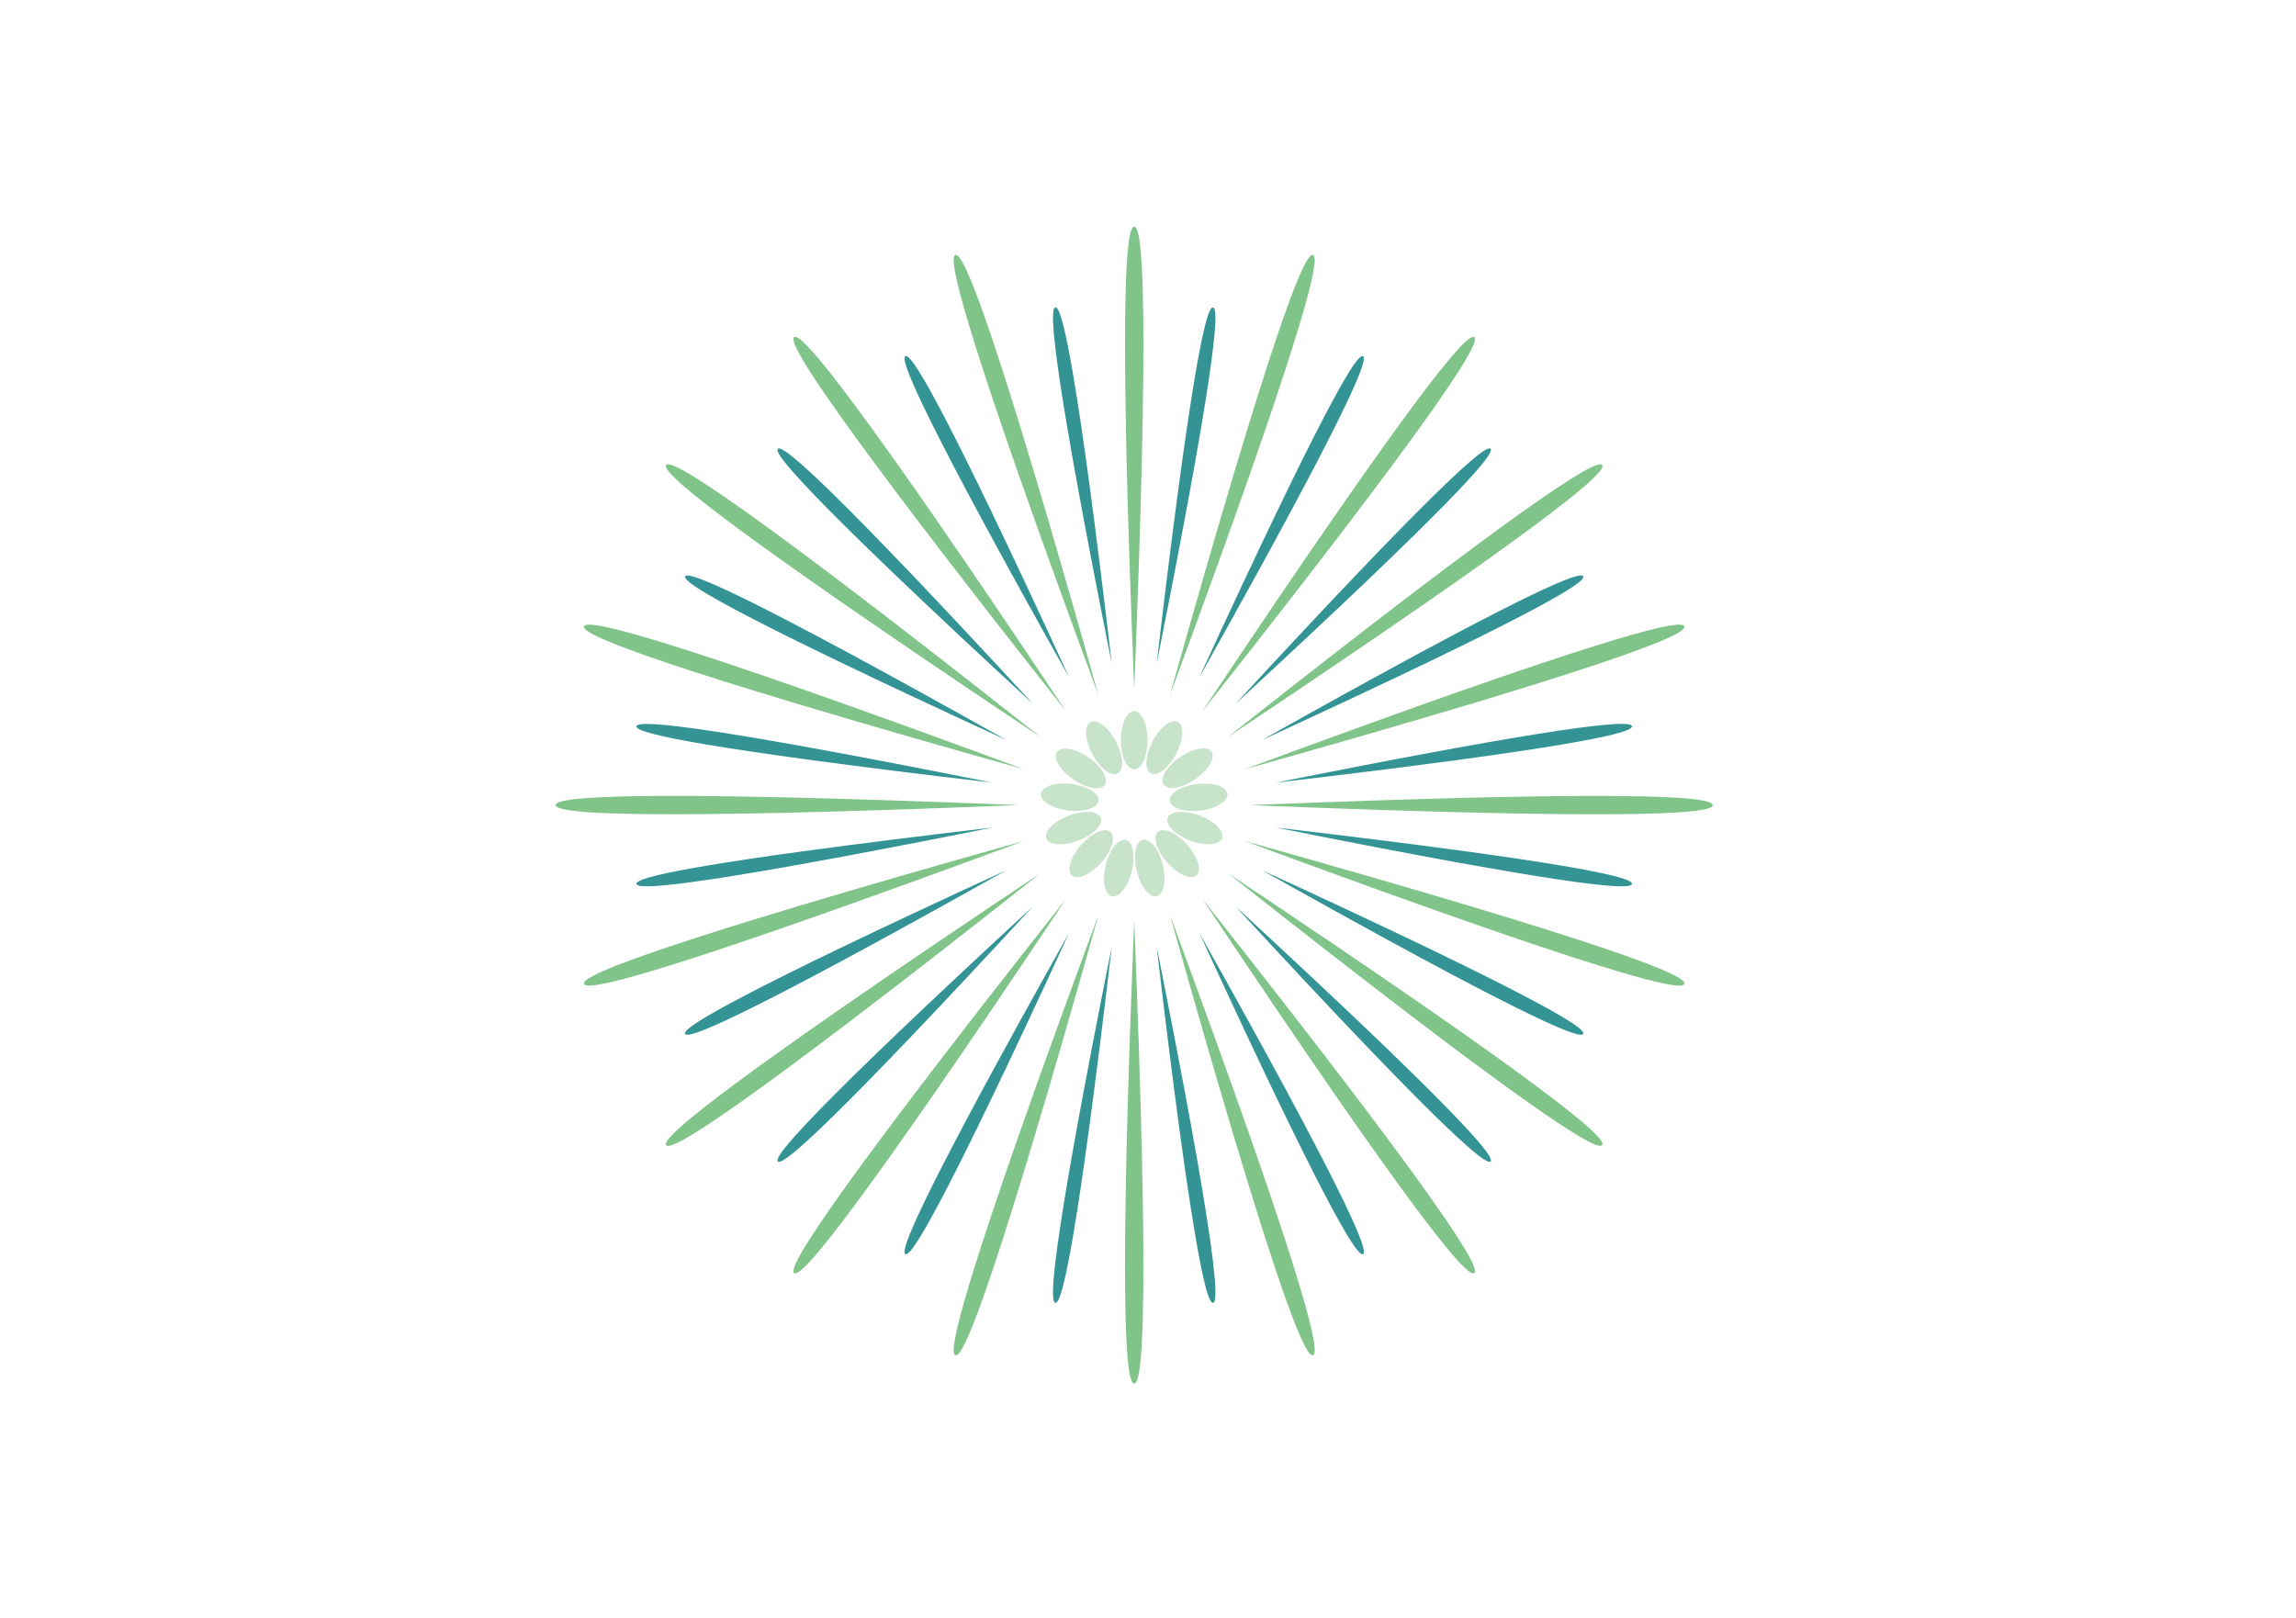
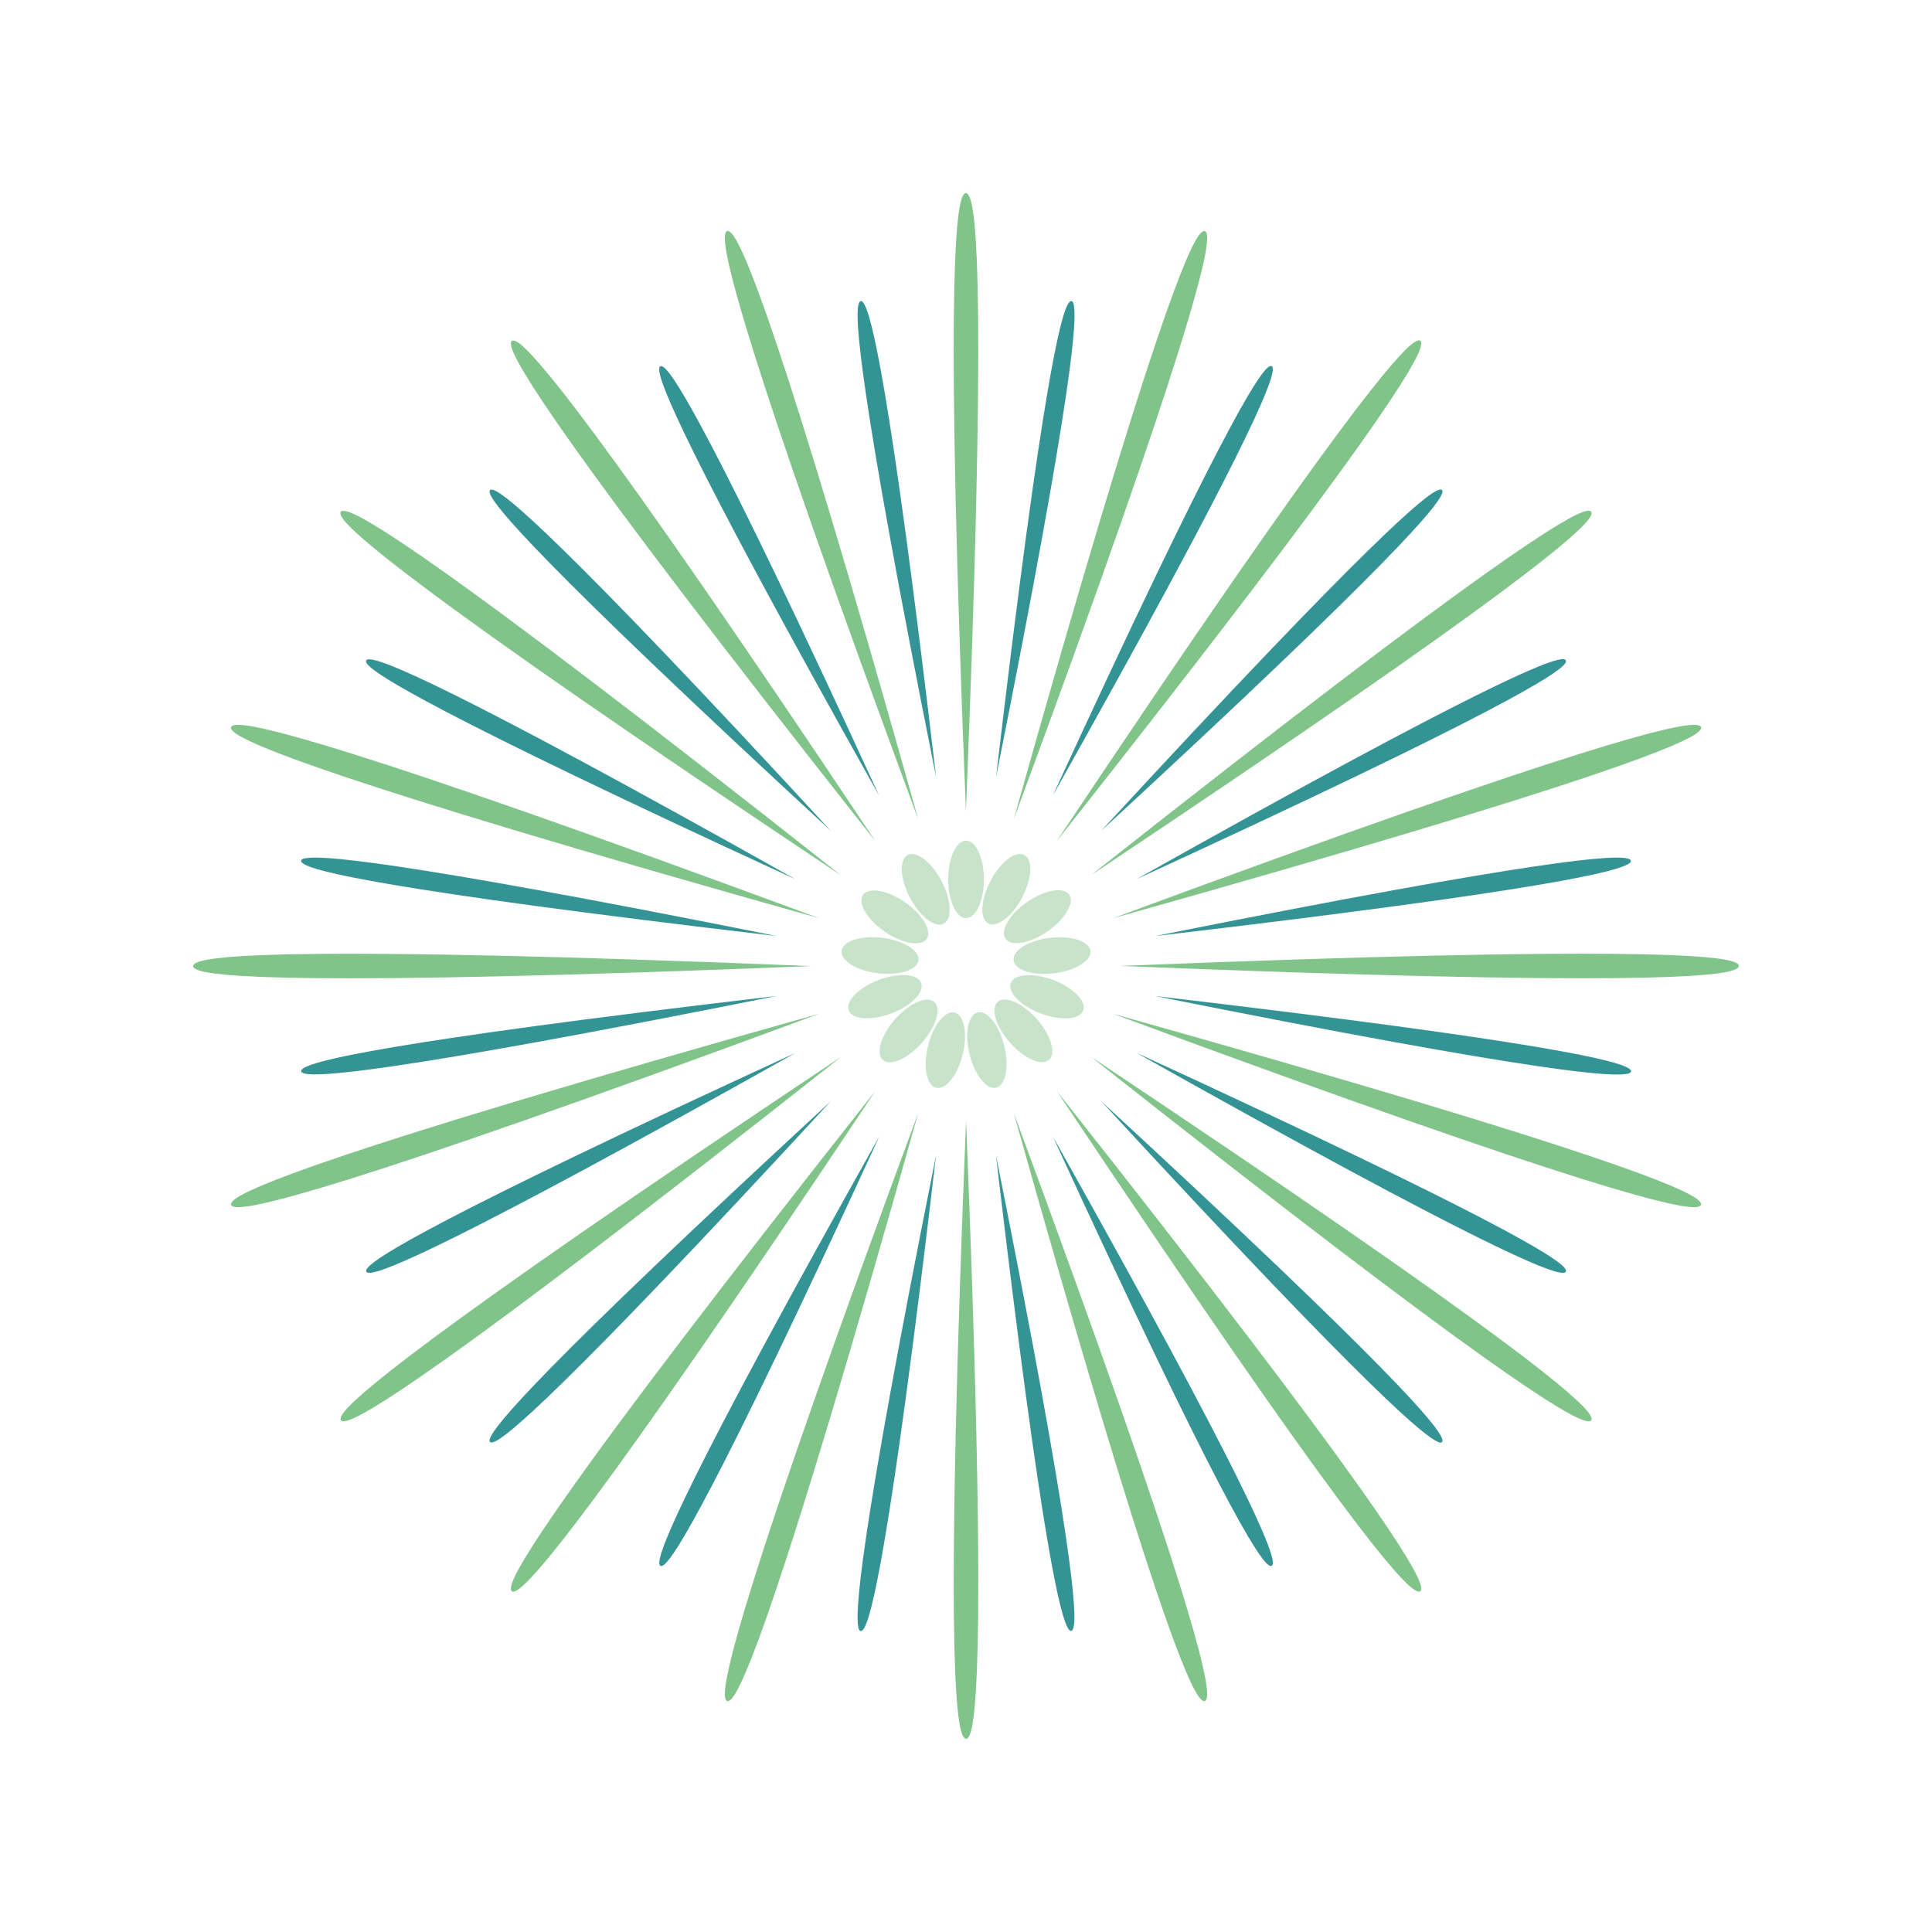
- <svg xmlns="http://www.w3.org/2000/svg" id="_图层_1" data-name="图层_1" viewBox="0 0 595.28 419.53">
+ <svg xmlns="http://www.w3.org/2000/svg" id="_图层_1" data-name="图层_1" viewBox="0 0 141.73 141.73">
  <defs>
    <style>
      .cls-1 {
        fill: #c7e3c9;
      }

      .cls-2 {
        fill: #349394;
      }

      .cls-3 {
        fill: #80c489;
      }
    </style>
  </defs>
  <g>
    <g id="_x3C_径向重复_x3E_">
-       <path class="cls-3" d="M293.33,357.92c-1.23-3.06-3.33-18.64.73-119.16,4.06,100.51,1.97,116.09.73,119.16-.45,1.12-1.02,1.12-1.47,0Z" />
+       <path class="cls-3" d="M70.59,127.24c-.47-1.16-1.26-7.05.28-45.04,1.53,37.99.74,43.88.28,45.04-.17.43-.38.43-.56,0Z" />
    </g>
    <g id="_x3C_径向重复_x3E_-2" data-name="_x3C_径向重复_x3E_">
-       <path class="cls-3" d="M247.27,350.4c-.23-3.3,2.6-18.76,37.52-113.1-27.2,96.85-34,111.02-36.12,113.55-.78.93-1.31.76-1.4-.45Z" />
+       <path class="cls-3" d="M53.18,124.4c-.09-1.25.98-7.09,14.18-42.75-10.28,36.6-12.85,41.96-13.65,42.92-.29.35-.5.29-.53-.17Z" />
    </g>
    <g id="_x3C_径向重复_x3E_-3" data-name="_x3C_径向重复_x3E_">
-       <path class="cls-3" d="M205.8,329.01c.8-3.2,8.27-17.04,70.63-95.97-55.79,83.7-66.64,95.08-69.44,96.83-1.03.64-1.48.31-1.19-.86Z" />
+       <path class="cls-3" d="M37.51,116.31c.3-1.21,3.13-6.44,26.7-36.27-21.09,31.64-25.19,35.93-26.25,36.6-.39.24-.56.12-.45-.33Z" />
    </g>
    <g id="_x3C_径向重复_x3E_-4" data-name="_x3C_径向重复_x3E_">
-       <path class="cls-3" d="M172.96,295.85c1.75-2.8,13.13-13.65,96.83-69.44-78.93,62.36-92.76,69.83-95.97,70.63-1.18.29-1.51-.16-.86-1.19Z" />
+       <path class="cls-3" d="M25.1,103.78c.66-1.06,4.96-5.16,36.6-26.25-29.83,23.57-35.06,26.39-36.27,26.7-.44.11-.57-.06-.33-.45Z" />
    </g>
    <g id="_x3C_径向重复_x3E_-5" data-name="_x3C_径向重复_x3E_">
-       <path class="cls-3" d="M151.98,254.16c2.53-2.12,16.7-8.92,113.55-36.12-94.34,34.92-109.8,37.75-113.1,37.52-1.21-.08-1.38-.62-.45-1.4Z" />
+       <path class="cls-3" d="M17.17,88.02c.96-.8,6.31-3.37,42.92-13.65-35.66,13.2-41.5,14.27-42.75,14.18-.46-.03-.52-.23-.17-.53Z" />
    </g>
    <g id="_x3C_径向重复_x3E_-6" data-name="_x3C_径向重复_x3E_">
-       <path class="cls-3" d="M144.91,208.03c3.06-1.23,18.64-3.33,119.16.73-100.51,4.06-116.09,1.97-119.16.73-1.12-.45-1.12-1.02,0-1.47Z" />
+       <path class="cls-3" d="M14.49,70.59c1.16-.47,7.05-1.26,45.04.28-37.99,1.53-43.88.74-45.04.28-.43-.17-.43-.38,0-.56Z" />
    </g>
    <g id="_x3C_径向重复_x3E_-7" data-name="_x3C_径向重复_x3E_">
-       <path class="cls-3" d="M152.43,161.98c3.3-.23,18.76,2.6,113.1,37.52-96.85-27.2-111.02-34-113.55-36.12-.93-.78-.76-1.31.45-1.4Z" />
+       <path class="cls-3" d="M17.34,53.18c1.25-.09,7.09.98,42.75,14.18-36.6-10.28-41.96-12.85-42.92-13.65-.35-.29-.29-.5.17-.53Z" />
    </g>
    <g id="_x3C_径向重复_x3E_-8" data-name="_x3C_径向重复_x3E_">
-       <path class="cls-3" d="M173.82,120.5c3.2.8,17.04,8.27,95.97,70.63-83.7-55.79-95.08-66.64-96.83-69.44-.64-1.03-.31-1.48.86-1.19Z" />
+       <path class="cls-3" d="M25.42,37.51c1.21.3,6.44,3.13,36.27,26.7-31.64-21.09-35.93-25.19-36.6-26.25-.24-.39-.12-.56.33-.45Z" />
    </g>
    <g id="_x3C_径向重复_x3E_-9" data-name="_x3C_径向重复_x3E_">
-       <path class="cls-3" d="M206.99,87.67c2.8,1.75,13.65,13.13,69.44,96.83-62.36-78.93-69.83-92.76-70.63-95.97-.29-1.18.16-1.51,1.19-.86Z" />
+       <path class="cls-3" d="M37.96,25.1c1.06.66,5.16,4.96,26.25,36.6-23.57-29.83-26.39-35.06-26.7-36.27-.11-.44.06-.57.45-.33Z" />
    </g>
    <g id="_x3C_径向重复_x3E_-10" data-name="_x3C_径向重复_x3E_">
-       <path class="cls-3" d="M248.67,66.69c2.12,2.53,8.92,16.7,36.12,113.55-34.92-94.34-37.75-109.8-37.52-113.1.08-1.21.62-1.38,1.4-.45Z" />
+       <path class="cls-3" d="M53.71,17.17c.8.96,3.37,6.31,13.65,42.92-13.2-35.66-14.27-41.5-14.18-42.75.03-.46.23-.52.53-.17Z" />
    </g>
    <g id="_x3C_径向重复_x3E_-11" data-name="_x3C_径向重复_x3E_">
-       <path class="cls-3" d="M294.8,59.61c1.23,3.06,3.33,18.64-.73,119.16-4.06-100.51-1.97-116.09-.73-119.16.45-1.12,1.02-1.12,1.47,0Z" />
+       <path class="cls-3" d="M71.14,14.49c.47,1.16,1.26,7.05-.28,45.04-1.53-37.99-.74-43.88-.28-45.04.17-.43.38-.43.56,0Z" />
    </g>
    <g id="_x3C_径向重复_x3E_-12" data-name="_x3C_径向重复_x3E_">
-       <path class="cls-3" d="M340.85,67.14c.23,3.3-2.6,18.76-37.52,113.1,27.2-96.85,34-111.02,36.12-113.55.78-.93,1.31-.76,1.4.45Z" />
+       <path class="cls-3" d="M88.55,17.34c.09,1.25-.98,7.09-14.18,42.75,10.28-36.6,12.85-41.96,13.65-42.92.29-.35.5-.29.53.17Z" />
    </g>
    <g id="_x3C_径向重复_x3E_-13" data-name="_x3C_径向重复_x3E_">
-       <path class="cls-3" d="M382.33,88.53c-.8,3.2-8.27,17.04-70.63,95.97,55.79-83.7,66.64-95.08,69.44-96.83,1.03-.64,1.48-.31,1.19.86Z" />
+       <path class="cls-3" d="M104.23,25.42c-.3,1.21-3.13,6.44-26.7,36.27,21.09-31.64,25.19-35.93,26.25-36.6.39-.24.56-.12.45.33Z" />
    </g>
    <g id="_x3C_径向重复_x3E_-14" data-name="_x3C_径向重复_x3E_">
-       <path class="cls-3" d="M415.16,121.69c-1.75,2.8-13.13,13.65-96.83,69.44,78.93-62.36,92.76-69.83,95.97-70.63,1.18-.29,1.51.16.86,1.19Z" />
+       <path class="cls-3" d="M116.64,37.95c-.66,1.06-4.96,5.16-36.6,26.25,29.83-23.57,35.06-26.39,36.27-26.7.44-.11.57.06.33.45Z" />
    </g>
    <g id="_x3C_径向重复_x3E_-15" data-name="_x3C_径向重复_x3E_">
-       <path class="cls-3" d="M436.15,163.38c-2.53,2.12-16.7,8.92-113.55,36.12,94.34-34.92,109.8-37.75,113.1-37.52,1.21.08,1.38.62.45,1.4Z" />
+       <path class="cls-3" d="M124.57,53.71c-.96.8-6.31,3.37-42.92,13.65,35.66-13.2,41.5-14.27,42.75-14.18.46.03.52.23.17.53Z" />
    </g>
    <g id="_x3C_径向重复_x3E_-16" data-name="_x3C_径向重复_x3E_">
-       <path class="cls-3" d="M443.22,209.5c-3.06,1.23-18.64,3.33-119.16-.73,100.51-4.06,116.09-1.97,119.16-.73,1.12.45,1.12,1.02,0,1.47Z" />
+       <path class="cls-3" d="M127.24,71.14c-1.16.47-7.05,1.26-45.04-.28,37.99-1.53,43.88-.74,45.04-.28.43.17.43.38,0,.56Z" />
    </g>
    <g id="_x3C_径向重复_x3E_-17" data-name="_x3C_径向重复_x3E_">
-       <path class="cls-3" d="M435.69,255.56c-3.3.23-18.76-2.6-113.1-37.52,96.85,27.2,111.02,34,113.55,36.12.93.78.76,1.31-.45,1.4Z" />
+       <path class="cls-3" d="M124.4,88.55c-1.25.09-7.09-.98-42.75-14.18,36.6,10.28,41.96,12.85,42.92,13.65.35.29.29.5-.17.53Z" />
    </g>
    <g id="_x3C_径向重复_x3E_-18" data-name="_x3C_径向重复_x3E_">
-       <path class="cls-3" d="M414.3,297.03c-3.2-.8-17.04-8.27-95.97-70.63,83.7,55.79,95.08,66.64,96.83,69.44.64,1.03.31,1.48-.86,1.19Z" />
+       <path class="cls-3" d="M116.31,104.23c-1.21-.3-6.44-3.13-36.27-26.7,31.64,21.09,35.93,25.19,36.6,26.25.24.39.12.56-.33.45Z" />
    </g>
    <g id="_x3C_径向重复_x3E_-19" data-name="_x3C_径向重复_x3E_">
-       <path class="cls-3" d="M381.14,329.87c-2.8-1.75-13.65-13.13-69.44-96.83,62.36,78.93,69.83,92.76,70.63,95.97.29,1.18-.16,1.51-1.19.86Z" />
+       <path class="cls-3" d="M103.78,116.64c-1.06-.66-5.16-4.96-26.25-36.6,23.57,29.83,26.39,35.06,26.7,36.27.11.44-.06.57-.45.33Z" />
    </g>
    <g id="_x3C_径向重复_x3E_-20" data-name="_x3C_径向重复_x3E_">
-       <path class="cls-3" d="M339.46,350.85c-2.12-2.53-8.92-16.7-36.12-113.55,34.92,94.34,37.75,109.8,37.52,113.1-.08,1.21-.62,1.38-1.4.45Z" />
+       <path class="cls-3" d="M88.02,124.57c-.8-.96-3.37-6.31-13.65-42.92,13.2,35.66,14.27,41.5,14.18,42.75-.03.46-.23.52-.53.17Z" />
    </g>
  </g>
  <g>
    <g id="_x3C_径向重复_x3E_-21" data-name="_x3C_径向重复_x3E_">
-       <path class="cls-2" d="M202.53,116.43c2.37,1.01,12.11,8.44,65.26,66.07-57.63-53.15-65.06-62.89-66.07-65.26-.37-.87-.06-1.18.81-.81Z" />
+       <path class="cls-2" d="M36.27,35.97c.9.38,4.58,3.19,24.67,24.97-21.78-20.09-24.59-23.77-24.97-24.66-.14-.33-.02-.45.31-.31Z" />
    </g>
    <g id="_x3C_径向重复_x3E_-22" data-name="_x3C_径向重复_x3E_">
-       <path class="cls-2" d="M235.55,92.67c1.94,1.69,8.91,11.77,41.65,83-38.38-68.36-42.44-79.92-42.67-82.48-.08-.94.31-1.14,1.02-.52Z" />
+       <path class="cls-2" d="M48.75,26.99c.73.64,3.37,4.45,15.74,31.37-14.51-25.84-16.04-30.2-16.13-31.17-.03-.36.12-.43.39-.2Z" />
    </g>
    <g id="_x3C_径向重复_x3E_-23" data-name="_x3C_径向重复_x3E_">
-       <path class="cls-2" d="M274.29,80.27c1.32,2.21,4.83,13.95,13.96,91.81-15.38-76.87-15.67-89.12-15.09-91.63.21-.92.65-.99,1.13-.18Z" />
+       <path class="cls-2" d="M63.39,22.3c.5.83,1.83,5.27,5.28,34.7-5.81-29.05-5.92-33.68-5.7-34.63.08-.35.24-.37.43-.07Z" />
    </g>
    <g id="_x3C_径向重复_x3E_-24" data-name="_x3C_径向重复_x3E_">
-       <path class="cls-2" d="M314.97,80.45c.58,2.51.29,14.76-15.09,91.63,9.13-77.86,12.64-89.6,13.96-91.81.49-.81.92-.74,1.13.18Z" />
+       <path class="cls-2" d="M78.77,22.37c.22.95.11,5.58-5.7,34.63,3.45-29.43,4.78-33.87,5.28-34.7.18-.31.35-.28.43.07Z" />
    </g>
    <g id="_x3C_径向重复_x3E_-25" data-name="_x3C_径向重复_x3E_">
-       <path class="cls-2" d="M353.6,93.19c-.23,2.56-4.29,14.12-42.67,82.48,32.74-71.23,39.71-81.31,41.65-83,.71-.62,1.1-.42,1.02.52Z" />
+       <path class="cls-2" d="M93.37,27.18c-.09.97-1.62,5.34-16.13,31.17,12.38-26.92,15.01-30.73,15.74-31.37.27-.23.42-.16.39.2Z" />
    </g>
    <g id="_x3C_径向重复_x3E_-26" data-name="_x3C_径向重复_x3E_">
-       <path class="cls-2" d="M386.4,117.24c-1.01,2.37-8.44,12.11-66.07,65.26,53.15-57.63,62.89-65.06,65.26-66.07.87-.37,1.18-.06.81.81Z" />
+       <path class="cls-2" d="M105.76,36.27c-.38.9-3.19,4.58-24.97,24.67,20.09-21.78,23.77-24.59,24.66-24.97.33-.14.45-.02.31.31Z" />
    </g>
    <g id="_x3C_径向重复_x3E_-27" data-name="_x3C_径向重复_x3E_">
-       <path class="cls-2" d="M410.16,150.25c-1.69,1.94-11.77,8.91-83,41.65,68.36-38.38,79.92-42.44,82.48-42.67.94-.08,1.14.31.52,1.02Z" />
+       <path class="cls-2" d="M114.75,48.75c-.64.73-4.45,3.37-31.37,15.74,25.84-14.51,30.2-16.04,31.17-16.13.36-.03.43.12.2.39Z" />
    </g>
    <g id="_x3C_径向重复_x3E_-28" data-name="_x3C_径向重复_x3E_">
-       <path class="cls-2" d="M422.56,188.99c-2.21,1.32-13.95,4.83-91.81,13.96,76.87-15.38,89.12-15.67,91.63-15.09.92.21.99.65.18,1.13Z" />
+       <path class="cls-2" d="M119.43,63.39c-.83.5-5.27,1.83-34.7,5.28,29.05-5.81,33.68-5.92,34.63-5.7.35.08.37.24.07.43Z" />
    </g>
    <g id="_x3C_径向重复_x3E_-29" data-name="_x3C_径向重复_x3E_">
-       <path class="cls-2" d="M422.38,229.67c-2.51.58-14.76.29-91.63-15.09,77.86,9.13,89.6,12.64,91.81,13.96.81.49.74.92-.18,1.13Z" />
+       <path class="cls-2" d="M119.37,78.77c-.95.22-5.58.11-34.63-5.7,29.43,3.45,33.87,4.78,34.7,5.28.31.18.28.35-.07.43Z" />
    </g>
    <g id="_x3C_径向重复_x3E_-30" data-name="_x3C_径向重复_x3E_">
-       <path class="cls-2" d="M409.64,268.3c-2.56-.23-14.12-4.29-82.48-42.67,71.23,32.74,81.31,39.71,83,41.65.62.71.42,1.1-.52,1.02Z" />
+       <path class="cls-2" d="M114.55,93.37c-.97-.09-5.34-1.62-31.17-16.13,26.92,12.38,30.73,15.01,31.37,15.74.23.27.16.42-.2.39Z" />
    </g>
    <g id="_x3C_径向重复_x3E_-31" data-name="_x3C_径向重复_x3E_">
-       <path class="cls-2" d="M385.59,301.1c-2.37-1.01-12.11-8.44-65.26-66.07,57.63,53.15,65.06,62.89,66.07,65.26.37.87.06,1.18-.81.81Z" />
+       <path class="cls-2" d="M105.46,105.76c-.9-.38-4.58-3.19-24.67-24.97,21.78,20.09,24.59,23.77,24.97,24.67.14.33.02.45-.31.31Z" />
    </g>
    <g id="_x3C_径向重复_x3E_-32" data-name="_x3C_径向重复_x3E_">
-       <path class="cls-2" d="M352.58,324.87c-1.94-1.69-8.91-11.77-41.65-83,38.38,68.36,42.44,79.92,42.67,82.48.08.94-.31,1.14-1.02.52Z" />
+       <path class="cls-2" d="M92.98,114.75c-.73-.64-3.37-4.45-15.74-31.37,14.51,25.84,16.04,30.2,16.13,31.17.03.36-.12.43-.39.2Z" />
    </g>
    <g id="_x3C_径向重复_x3E_-33" data-name="_x3C_径向重复_x3E_">
-       <path class="cls-2" d="M313.84,337.27c-1.32-2.21-4.83-13.95-13.96-91.81,15.38,76.87,15.67,89.12,15.09,91.63-.21.92-.65.99-1.13.18Z" />
+       <path class="cls-2" d="M78.34,119.43c-.5-.83-1.83-5.27-5.28-34.7,5.81,29.05,5.92,33.68,5.7,34.63-.08.35-.24.37-.43.07Z" />
    </g>
    <g id="_x3C_径向重复_x3E_-34" data-name="_x3C_径向重复_x3E_">
-       <path class="cls-2" d="M273.16,337.09c-.58-2.51-.29-14.76,15.09-91.63-9.13,77.86-12.64,89.6-13.96,91.81-.49.81-.92.74-1.13-.18Z" />
+       <path class="cls-2" d="M62.97,119.37c-.22-.95-.11-5.58,5.7-34.63-3.45,29.43-4.78,33.87-5.28,34.7-.18.31-.35.28-.43-.07Z" />
    </g>
    <g id="_x3C_径向重复_x3E_-35" data-name="_x3C_径向重复_x3E_">
-       <path class="cls-2" d="M234.53,324.35c.23-2.56,4.29-14.12,42.67-82.48-32.74,71.23-39.71,81.31-41.65,83-.71.62-1.1.42-1.02-.52Z" />
+       <path class="cls-2" d="M48.37,114.55c.09-.97,1.62-5.34,16.13-31.17-12.38,26.92-15.01,30.73-15.74,31.37-.27.23-.42.16-.39-.2Z" />
    </g>
    <g id="_x3C_径向重复_x3E_-36" data-name="_x3C_径向重复_x3E_">
-       <path class="cls-2" d="M201.73,300.3c1.01-2.37,8.44-12.11,66.07-65.26-53.15,57.63-62.89,65.06-65.26,66.07-.87.37-1.18.06-.81-.81Z" />
+       <path class="cls-2" d="M35.97,105.46c.38-.9,3.19-4.58,24.97-24.67-20.09,21.78-23.77,24.59-24.66,24.97-.33.14-.45.02-.31-.31Z" />
    </g>
    <g id="_x3C_径向重复_x3E_-37" data-name="_x3C_径向重复_x3E_">
-       <path class="cls-2" d="M177.96,267.28c1.69-1.94,11.77-8.91,83-41.65-68.36,38.38-79.92,42.44-82.48,42.67-.94.08-1.14-.31-.52-1.02Z" />
+       <path class="cls-2" d="M26.99,92.98c.64-.73,4.45-3.37,31.37-15.74-25.84,14.51-30.2,16.04-31.17,16.13-.36.03-.43-.12-.2-.39Z" />
    </g>
    <g id="_x3C_径向重复_x3E_-38" data-name="_x3C_径向重复_x3E_">
-       <path class="cls-2" d="M165.56,228.54c2.21-1.32,13.95-4.83,91.81-13.96-76.87,15.38-89.12,15.67-91.63,15.09-.92-.21-.99-.65-.18-1.13Z" />
+       <path class="cls-2" d="M22.3,78.34c.83-.5,5.27-1.83,34.7-5.28-29.05,5.81-33.68,5.92-34.63,5.7-.35-.08-.37-.24-.07-.43Z" />
    </g>
    <g id="_x3C_径向重复_x3E_-39" data-name="_x3C_径向重复_x3E_">
-       <path class="cls-2" d="M165.74,187.87c2.51-.58,14.76-.29,91.63,15.09-77.86-9.13-89.6-12.64-91.81-13.96-.81-.49-.74-.92.18-1.13Z" />
+       <path class="cls-2" d="M22.37,62.97c.95-.22,5.58-.11,34.63,5.7-29.43-3.45-33.87-4.78-34.7-5.28-.31-.18-.28-.35.07-.43Z" />
    </g>
    <g id="_x3C_径向重复_x3E_-40" data-name="_x3C_径向重复_x3E_">
-       <path class="cls-2" d="M178.48,149.24c2.56.23,14.12,4.29,82.48,42.67-71.23-32.74-81.31-39.71-83-41.65-.62-.71-.42-1.1.52-1.02Z" />
+       <path class="cls-2" d="M27.18,48.37c.97.09,5.34,1.62,31.17,16.13-26.92-12.38-30.73-15.01-31.37-15.74-.23-.27-.16-.42.2-.39Z" />
    </g>
  </g>
  <g>
    <g id="_x3C_径向重复_x3E_-41" data-name="_x3C_径向重复_x3E_">
-       <ellipse class="cls-1" cx="294.06" cy="191.95" rx="3.47" ry="7.53" />
+       <ellipse class="cls-1" cx="70.87" cy="64.51" rx="1.31" ry="2.84" />
    </g>
    <g id="_x3C_径向重复_x3E_-42" data-name="_x3C_径向重复_x3E_">
-       <ellipse class="cls-1" cx="301.88" cy="193.88" rx="7.53" ry="3.47" transform="translate(-10.08 371.08) rotate(-62.31)" />
+       <ellipse class="cls-1" cx="73.82" cy="65.24" rx="2.84" ry="1.31" transform="translate(-18.25 100.28) rotate(-62.31)" />
    </g>
    <g id="_x3C_径向重复_x3E_-43" data-name="_x3C_径向重复_x3E_">
-       <ellipse class="cls-1" cx="307.9" cy="199.22" rx="7.53" ry="3.47" transform="translate(-58.66 210.17) rotate(-34.62)" />
+       <ellipse class="cls-1" cx="76.1" cy="67.26" rx="2.84" ry="1.31" transform="translate(-24.74 55.13) rotate(-34.62)" />
    </g>
    <g id="_x3C_径向重复_x3E_-44" data-name="_x3C_径向重复_x3E_">
-       <ellipse class="cls-1" cx="310.76" cy="206.74" rx="7.53" ry="3.47" transform="translate(-22.65 38.96) rotate(-6.92)" />
+       <ellipse class="cls-1" cx="77.18" cy="70.1" rx="2.84" ry="1.31" transform="translate(-7.89 9.81) rotate(-6.92)" />
    </g>
    <g id="_x3C_径向重复_x3E_-45" data-name="_x3C_径向重复_x3E_">
-       <ellipse class="cls-1" cx="309.79" cy="214.73" rx="3.47" ry="7.53" transform="translate(-.84 428.24) rotate(-69.23)" />
+       <ellipse class="cls-1" cx="76.81" cy="73.12" rx="1.31" ry="2.84" transform="translate(-18.8 119.01) rotate(-69.23)" />
    </g>
    <g id="_x3C_径向重复_x3E_-46" data-name="_x3C_径向重复_x3E_">
-       <ellipse class="cls-1" cx="305.21" cy="221.36" rx="3.47" ry="7.53" transform="translate(-70.03 258.06) rotate(-41.54)" />
+       <ellipse class="cls-1" cx="75.08" cy="75.62" rx="1.31" ry="2.84" transform="translate(-31.27 68.81) rotate(-41.54)" />
    </g>
    <g id="_x3C_径向重复_x3E_-47" data-name="_x3C_径向重复_x3E_">
-       <ellipse class="cls-1" cx="298.09" cy="225.1" rx="3.47" ry="7.53" transform="translate(-45.21 77.88) rotate(-13.85)" />
+       <ellipse class="cls-1" cx="72.39" cy="77.04" rx="1.31" ry="2.84" transform="translate(-16.33 19.56) rotate(-13.85)" />
    </g>
    <g id="_x3C_径向重复_x3E_-48" data-name="_x3C_径向重复_x3E_">
-       <ellipse class="cls-1" cx="290.04" cy="225.1" rx="7.53" ry="3.47" transform="translate(2.07 452.84) rotate(-76.15)" />
+       <ellipse class="cls-1" cx="69.35" cy="77.04" rx="2.84" ry="1.31" transform="translate(-22.05 125.93) rotate(-76.15)" />
    </g>
    <g id="_x3C_径向重复_x3E_-49" data-name="_x3C_径向重复_x3E_">
-       <ellipse class="cls-1" cx="282.91" cy="221.36" rx="7.53" ry="3.47" transform="translate(-70.38 286.33) rotate(-48.46)" />
+       <ellipse class="cls-1" cx="66.65" cy="75.62" rx="2.84" ry="1.31" transform="translate(-34.15 75.37) rotate(-48.46)" />
    </g>
    <g id="_x3C_径向重复_x3E_-50" data-name="_x3C_径向重复_x3E_">
-       <ellipse class="cls-1" cx="278.34" cy="214.73" rx="7.53" ry="3.47" transform="translate(-58.06 112.66) rotate(-20.77)" />
+       <ellipse class="cls-1" cx="64.92" cy="73.12" rx="2.84" ry="1.31" transform="translate(-21.71 27.77) rotate(-20.77)" />
    </g>
    <g id="_x3C_径向重复_x3E_-51" data-name="_x3C_径向重复_x3E_">
-       <ellipse class="cls-1" cx="277.37" cy="206.74" rx="3.47" ry="7.53" transform="translate(38.7 457.17) rotate(-83.08)" />
+       <ellipse class="cls-1" cx="64.56" cy="70.1" rx="1.31" ry="2.84" transform="translate(-12.81 125.74) rotate(-83.08)" />
    </g>
    <g id="_x3C_径向重复_x3E_-52" data-name="_x3C_径向重复_x3E_">
-       <ellipse class="cls-1" cx="280.22" cy="199.22" rx="3.47" ry="7.53" transform="translate(-42.91 316.67) rotate(-55.38)" />
+       <ellipse class="cls-1" cx="65.64" cy="67.26" rx="1.31" ry="2.84" transform="translate(-27 83.07) rotate(-55.38)" />
    </g>
    <g id="_x3C_径向重复_x3E_-53" data-name="_x3C_径向重复_x3E_">
-       <ellipse class="cls-1" cx="286.25" cy="193.88" rx="3.47" ry="7.53" transform="translate(-57.31 155.23) rotate(-27.69)" />
+       <ellipse class="cls-1" cx="67.91" cy="65.24" rx="1.31" ry="2.84" transform="translate(-22.54 39.03) rotate(-27.69)" />
    </g>
  </g>
</svg>
